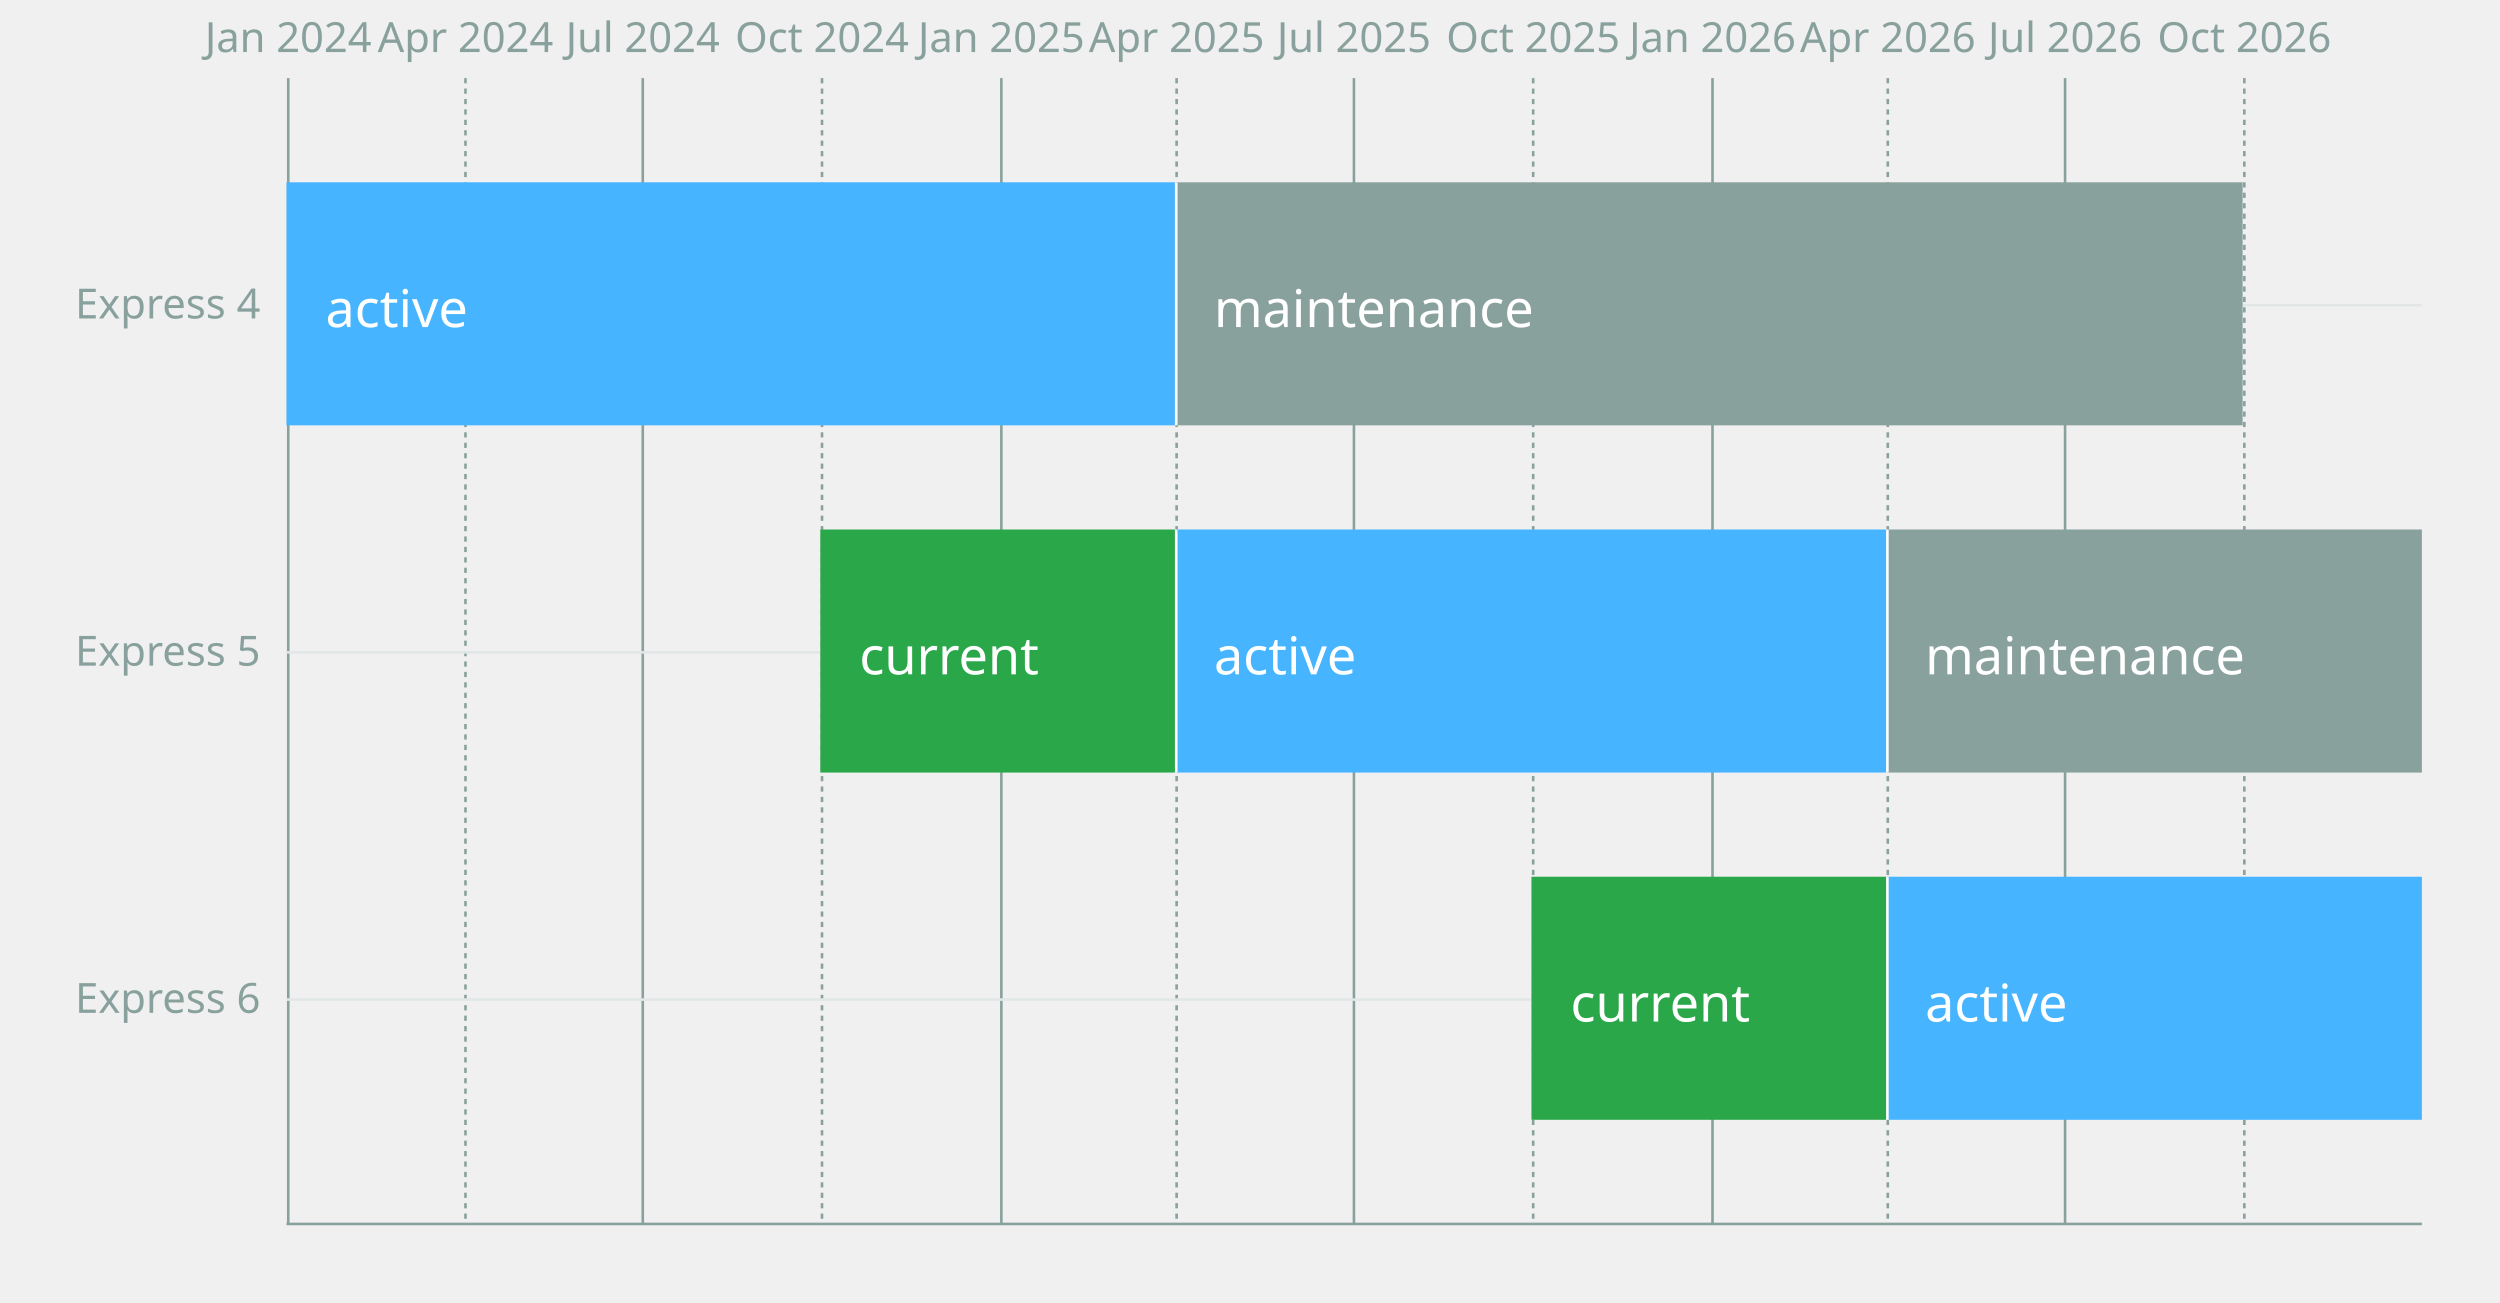
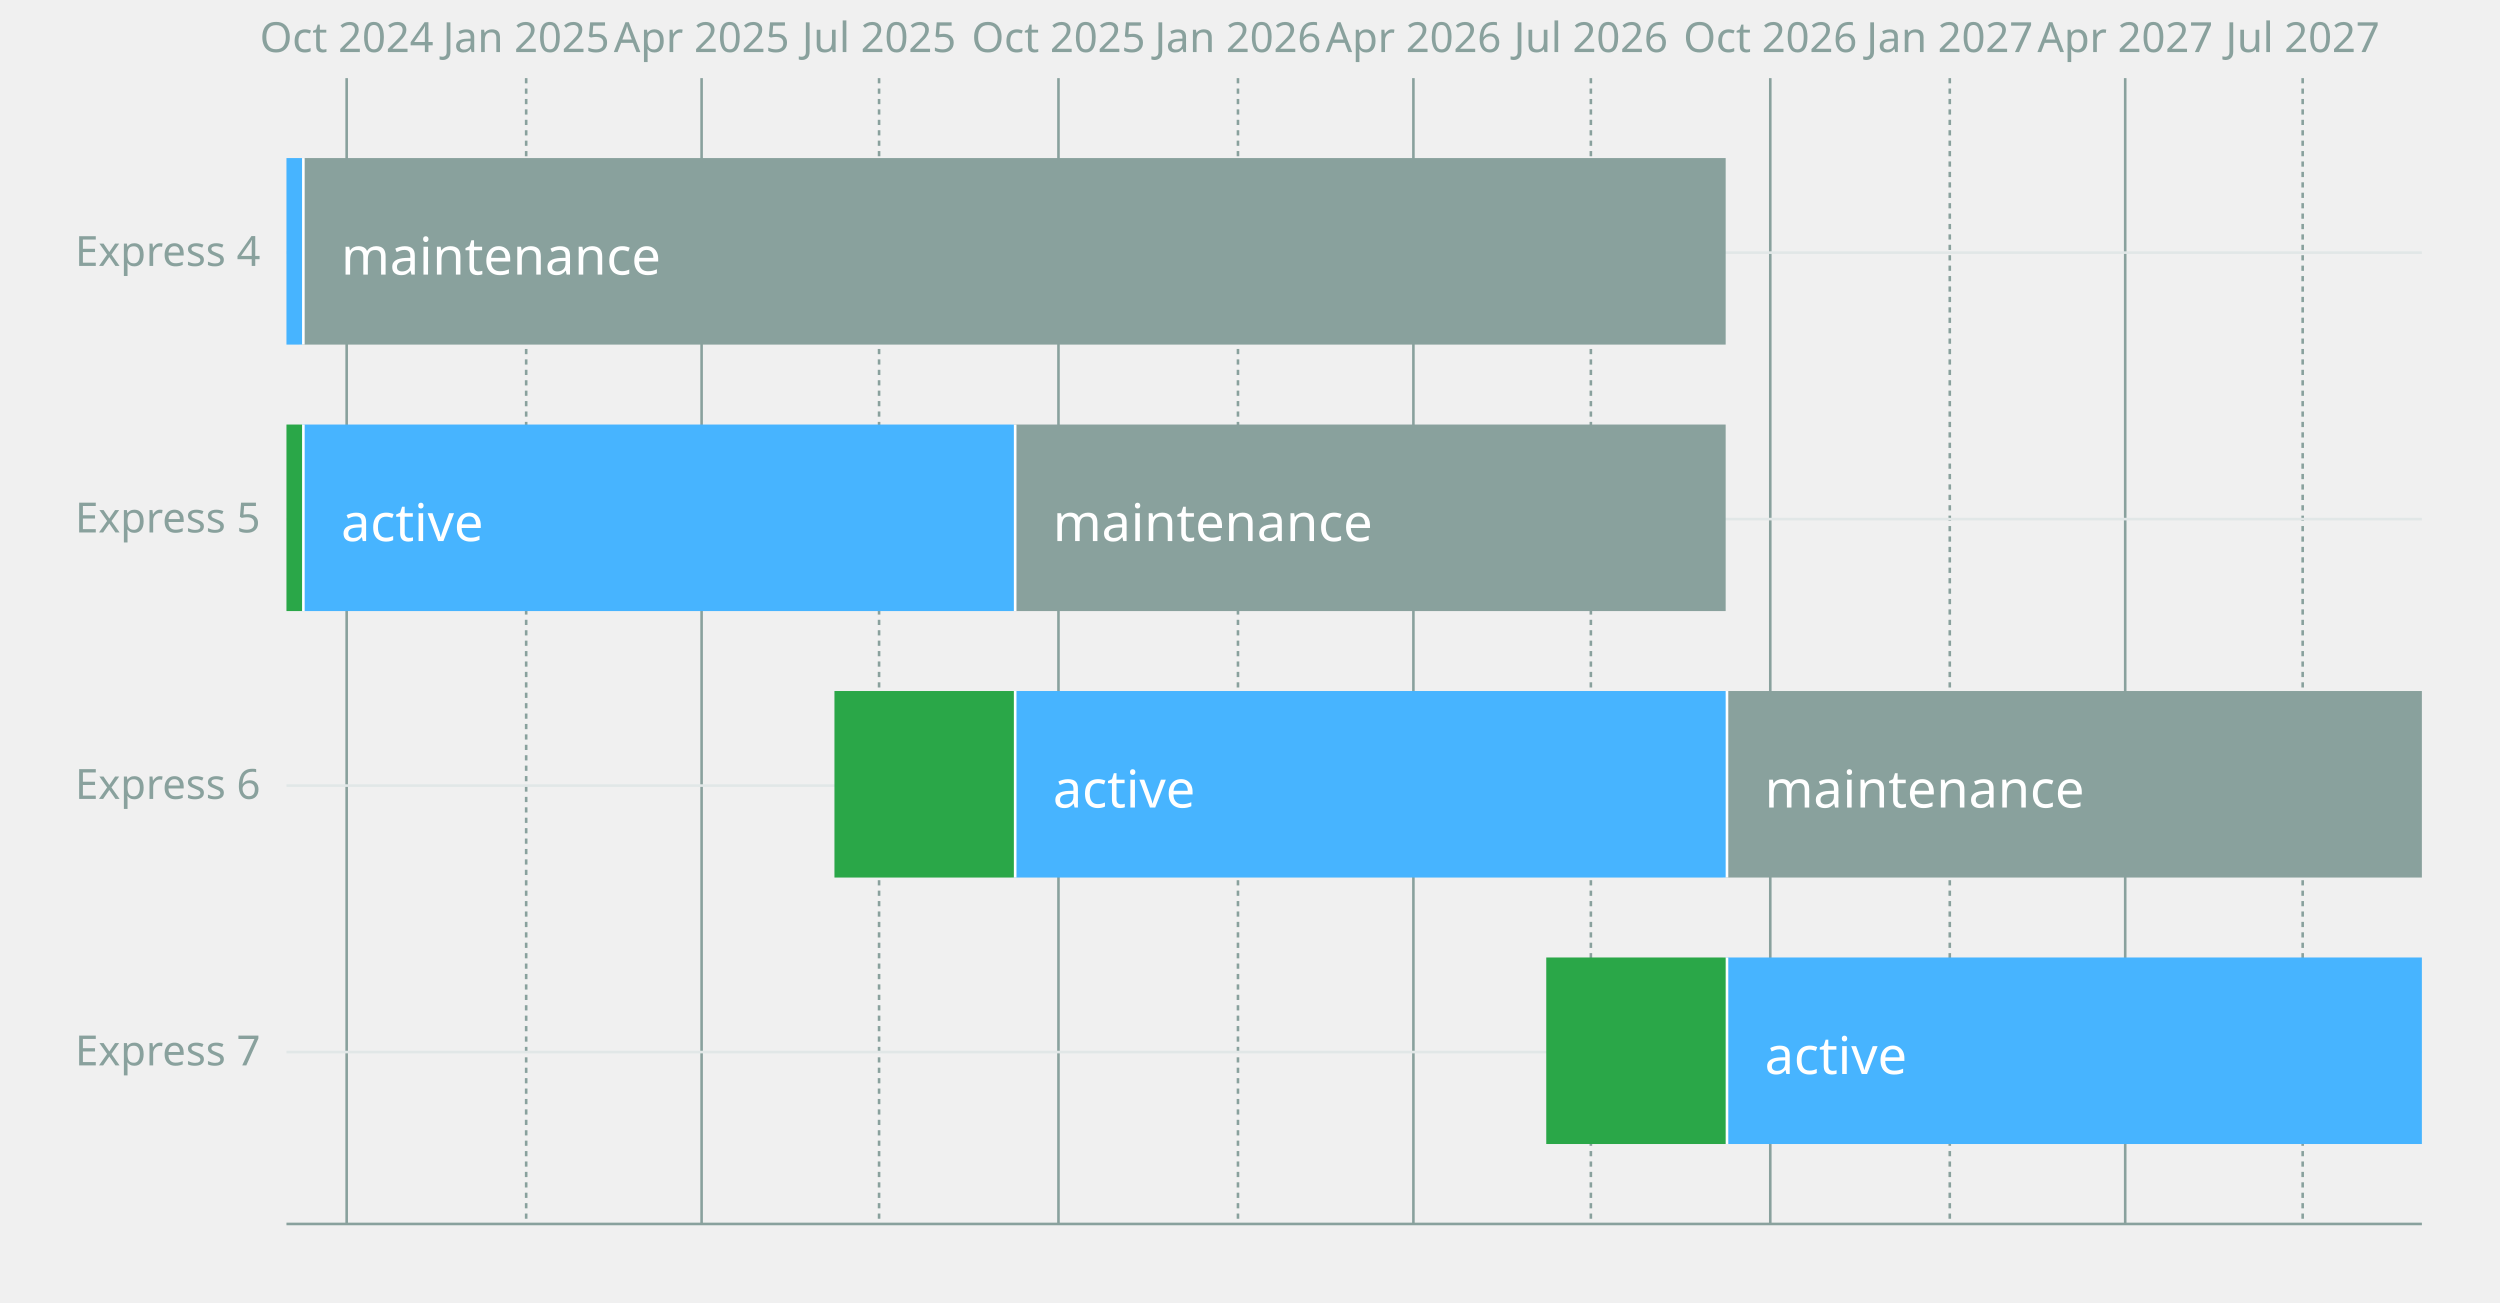
<svg xmlns="http://www.w3.org/2000/svg" width="960" height="500">
  <defs>
    <style>.current{fill:#2aa748}.active{fill:#47b4ff}.maintenance,.tick text{fill:#89a19d}.bar-join,.label{fill:#fff}.bar-join.current{display:none}.tick text{font:16px sans-serif}.axis--y .tick text{text-anchor:end}.label{font:20px sans-serif;font-weight:100;text-anchor:start;dominant-baseline:middle;text-transform:uppercase}</style>
  </defs>
  <g id="bar-container">
    <g fill="none" class="axis axis--x" font-family="sans-serif" font-size="10" text-anchor="middle">
      <g class="tick">
-         <path stroke="#89a19d" d="M110.687 30v440" />
-         <text x=".5" fill="#000" dy="-10" transform="translate(110.187 30)">Jan 2024</text>
+         <path stroke="#89a19d" d="M133.122 30v440" />
+         <text x=".5" fill="#000" dy="-10" transform="translate(132.622 30)">Oct 2024</text>
      </g>
      <g class="tick">
-         <path stroke="#89a19d" stroke-dasharray="2,2" d="M178.74 30v440" />
-         <text x=".5" fill="#000" dy="-10" transform="translate(178.24 30)">Apr 2024</text>
+         <path stroke="#89a19d" stroke-dasharray="2,2" d="M202.048 30v440" />
+         <text x=".5" fill="#000" dy="-10" transform="translate(201.548 30)">Jan 2025</text>
      </g>
      <g class="tick">
-         <path stroke="#89a19d" d="M246.824 30v440" />
-         <text x=".5" fill="#000" dy="-10" transform="translate(246.324 30)">Jul 2024</text>
+         <path stroke="#89a19d" d="M269.414 30v440" />
+         <text x=".5" fill="#000" dy="-10" transform="translate(268.914 30)">Apr 2025</text>
      </g>
      <g class="tick">
-         <path stroke="#89a19d" stroke-dasharray="2,2" d="M315.656 30v440" />
-         <text x=".5" fill="#000" dy="-10" transform="translate(315.156 30)">Oct 2024</text>
+         <path stroke="#89a19d" stroke-dasharray="2,2" d="M337.56 30v440" />
+         <text x=".5" fill="#000" dy="-10" transform="translate(337.06 30)">Jul 2025</text>
      </g>
      <g class="tick">
-         <path stroke="#89a19d" d="M384.52 30v440" />
-         <text x=".5" fill="#000" dy="-10" transform="translate(384.02 30)">Jan 2025</text>
+         <path stroke="#89a19d" d="M406.455 30v440" />
+         <text x=".5" fill="#000" dy="-10" transform="translate(405.955 30)">Oct 2025</text>
      </g>
      <g class="tick">
-         <path stroke="#89a19d" stroke-dasharray="2,2" d="M451.824 30v440" />
-         <text x=".5" fill="#000" dy="-10" transform="translate(451.324 30)">Apr 2025</text>
+         <path stroke="#89a19d" stroke-dasharray="2,2" d="M475.381 30v440" />
+         <text x=".5" fill="#000" dy="-10" transform="translate(474.881 30)">Jan 2026</text>
      </g>
      <g class="tick">
-         <path stroke="#89a19d" d="M519.908 30v440" />
-         <text x=".5" fill="#000" dy="-10" transform="translate(519.408 30)">Jul 2025</text>
+         <path stroke="#89a19d" d="M542.747 30v440" />
+         <text x=".5" fill="#000" dy="-10" transform="translate(542.247 30)">Apr 2026</text>
      </g>
      <g class="tick">
-         <path stroke="#89a19d" stroke-dasharray="2,2" d="M588.74 30v440" />
-         <text x=".5" fill="#000" dy="-10" transform="translate(588.24 30)">Oct 2025</text>
+         <path stroke="#89a19d" stroke-dasharray="2,2" d="M610.893 30v440" />
+         <text x=".5" fill="#000" dy="-10" transform="translate(610.393 30)">Jul 2026</text>
      </g>
      <g class="tick">
-         <path stroke="#89a19d" d="M657.603 30v440" />
-         <text x=".5" fill="#000" dy="-10" transform="translate(657.103 30)">Jan 2026</text>
+         <path stroke="#89a19d" d="M679.788 30v440" />
+         <text x=".5" fill="#000" dy="-10" transform="translate(679.288 30)">Oct 2026</text>
      </g>
      <g class="tick">
-         <path stroke="#89a19d" stroke-dasharray="2,2" d="M724.908 30v440" />
-         <text x=".5" fill="#000" dy="-10" transform="translate(724.408 30)">Apr 2026</text>
+         <path stroke="#89a19d" stroke-dasharray="2,2" d="M748.715 30v440" />
+         <text x=".5" fill="#000" dy="-10" transform="translate(748.215 30)">Jan 2027</text>
      </g>
      <g class="tick">
-         <path stroke="#89a19d" d="M792.992 30v440" />
-         <text x=".5" fill="#000" dy="-10" transform="translate(792.492 30)">Jul 2026</text>
+         <path stroke="#89a19d" d="M816.08 30v440" />
+         <text x=".5" fill="#000" dy="-10" transform="translate(815.58 30)">Apr 2027</text>
      </g>
      <g class="tick">
-         <path stroke="#89a19d" stroke-dasharray="2,2" d="M861.824 30v440" />
-         <text x=".5" fill="#000" dy="-10" transform="translate(861.324 30)">Oct 2026</text>
+         <path stroke="#89a19d" stroke-dasharray="2,2" d="M884.227 30v440" />
+         <text x=".5" fill="#000" dy="-10" transform="translate(883.727 30)">Jul 2027</text>
      </g>
    </g>
    <g fill="none" class="axis axis--y" font-family="sans-serif" font-size="10">
      <g class="tick">
-         <path stroke="#e1e7e7" d="M110 117.167h820" />
-         <text y=".5" fill="#000" dx="-10" dy=".32em" transform="translate(110 116.667)">Express 4</text>
+         <path stroke="#e1e7e7" d="M110 97.012h820" />
+         <text y=".5" fill="#000" dx="-10" dy=".32em" transform="translate(110 96.512)">Express 4</text>
      </g>
      <g class="tick">
-         <path stroke="#e1e7e7" d="M110 250.5h820" />
-         <text y=".5" fill="#000" dx="-10" dy=".32em" transform="translate(110 250)">Express 5</text>
+         <path stroke="#e1e7e7" d="M110 199.337h820" />
+         <text y=".5" fill="#000" dx="-10" dy=".32em" transform="translate(110 198.837)">Express 5</text>
      </g>
      <g class="tick">
-         <path stroke="#e1e7e7" d="M110 383.833h820" />
-         <text y=".5" fill="#000" dx="-10" dy=".32em" transform="translate(110 383.333)">Express 6</text>
+         <path stroke="#e1e7e7" d="M110 301.663h820" />
+         <text y=".5" fill="#000" dx="-10" dy=".32em" transform="translate(110 301.163)">Express 6</text>
+       </g>
+       <g class="tick">
+         <path stroke="#e1e7e7" d="M110 403.988h820" />
+         <text y=".5" fill="#000" dx="-10" dy=".32em" transform="translate(110 403.488)">Express 7</text>
      </g>
      <path stroke="#89a19d" d="M110 470h820" />
    </g>
-     <path d="M451.168 70h410v93.333h-410z" class="bar maintenance" />
-     <path d="M340.168 40h2v93.333h-2z" class="bar-join maintenance" style="opacity:1" transform="translate(110 30)" />
-     <text x="356.168" y="88.667" class="label" style="opacity:1" transform="translate(110 30)">maintenance</text>
-     <path d="M110 70h341.168v93.333H110z" class="bar active" />
-     <text x="15" y="88.667" class="label" style="opacity:1" transform="translate(110 30)">active</text>
-     <path d="M724.252 203.333H930v93.333H724.252z" class="bar maintenance" />
-     <path d="M613.252 173.333h2v93.333h-2z" class="bar-join maintenance" style="opacity:1" transform="translate(110 30)" />
-     <text x="629.252" y="222" class="label" style="opacity:1" transform="translate(110 30)">maintenance</text>
-     <path d="M451.168 203.333h273.084v93.333H451.168z" class="bar active" />
-     <path d="M340.168 173.333h2v93.333h-2z" class="bar-join active" style="opacity:1" transform="translate(110 30)" />
-     <text x="356.168" y="222" class="label" style="opacity:1" transform="translate(110 30)">active</text>
-     <path d="M315 203.333h136.168v93.333H315z" class="bar current" />
-     <text x="220" y="222" class="label" style="opacity:1" transform="translate(110 30)">current</text>
-     <path d="M724.252 336.667H930V430H724.252z" class="bar active" />
-     <path d="M613.252 306.667h2V400h-2z" class="bar-join active" style="opacity:1" transform="translate(110 30)" />
-     <text x="629.252" y="355.333" class="label" style="opacity:1" transform="translate(110 30)">active</text>
-     <path d="M588.084 336.667h136.168V430H588.084z" class="bar current" />
-     <text x="493.084" y="355.333" class="label" style="opacity:1" transform="translate(110 30)">current</text>
+     <path d="M115.991 60.698h546.667v71.628H115.991z" class="bar maintenance" />
+     <path d="M4.991 30.698h2v71.628h-2z" class="bar-join maintenance" style="opacity:1" transform="translate(110 30)" />
+     <text x="20.991" y="68.512" class="label" style="opacity:1" transform="translate(110 30)">maintenance</text>
+     <path d="M110 60.698h5.991v71.628H110z" class="bar active" />
+     <path d="M389.324 163.023h273.333v71.628H389.324z" class="bar maintenance" />
+     <path d="M278.324 133.023h2v71.628h-2z" class="bar-join maintenance" style="opacity:1" transform="translate(110 30)" />
+     <text x="294.324" y="170.837" class="label" style="opacity:1" transform="translate(110 30)">maintenance</text>
+     <path d="M115.991 163.023h273.333v71.628H115.991z" class="bar active" />
+     <path d="M4.991 133.023h2v71.628h-2z" class="bar-join active" style="opacity:1" transform="translate(110 30)" />
+     <text x="20.991" y="170.837" class="label" style="opacity:1" transform="translate(110 30)">active</text>
+     <path d="M110 163.023h5.991v71.628H110z" class="bar current" />
+     <path d="M662.658 265.349H930v71.628H662.658z" class="bar maintenance" />
+     <path d="M551.658 235.349h2v71.628h-2z" class="bar-join maintenance" style="opacity:1" transform="translate(110 30)" />
+     <text x="567.658" y="273.163" class="label" style="opacity:1" transform="translate(110 30)">maintenance</text>
+     <path d="M389.324 265.349h273.333v71.628H389.324z" class="bar active" />
+     <path d="M278.324 235.349h2v71.628h-2z" class="bar-join active" style="opacity:1" transform="translate(110 30)" />
+     <text x="294.324" y="273.163" class="label" style="opacity:1" transform="translate(110 30)">active</text>
+     <path d="M320.429 265.349h68.895v71.628h-68.895z" class="bar current" />
+     <path d="M662.658 367.674H930v71.628H662.658z" class="bar active" />
+     <path d="M551.658 337.674h2v71.628h-2z" class="bar-join active" style="opacity:1" transform="translate(110 30)" />
+     <text x="567.658" y="375.488" class="label" style="opacity:1" transform="translate(110 30)">active</text>
+     <path d="M593.763 367.674h68.895v71.628h-68.895z" class="bar current" />
  </g>
</svg>
